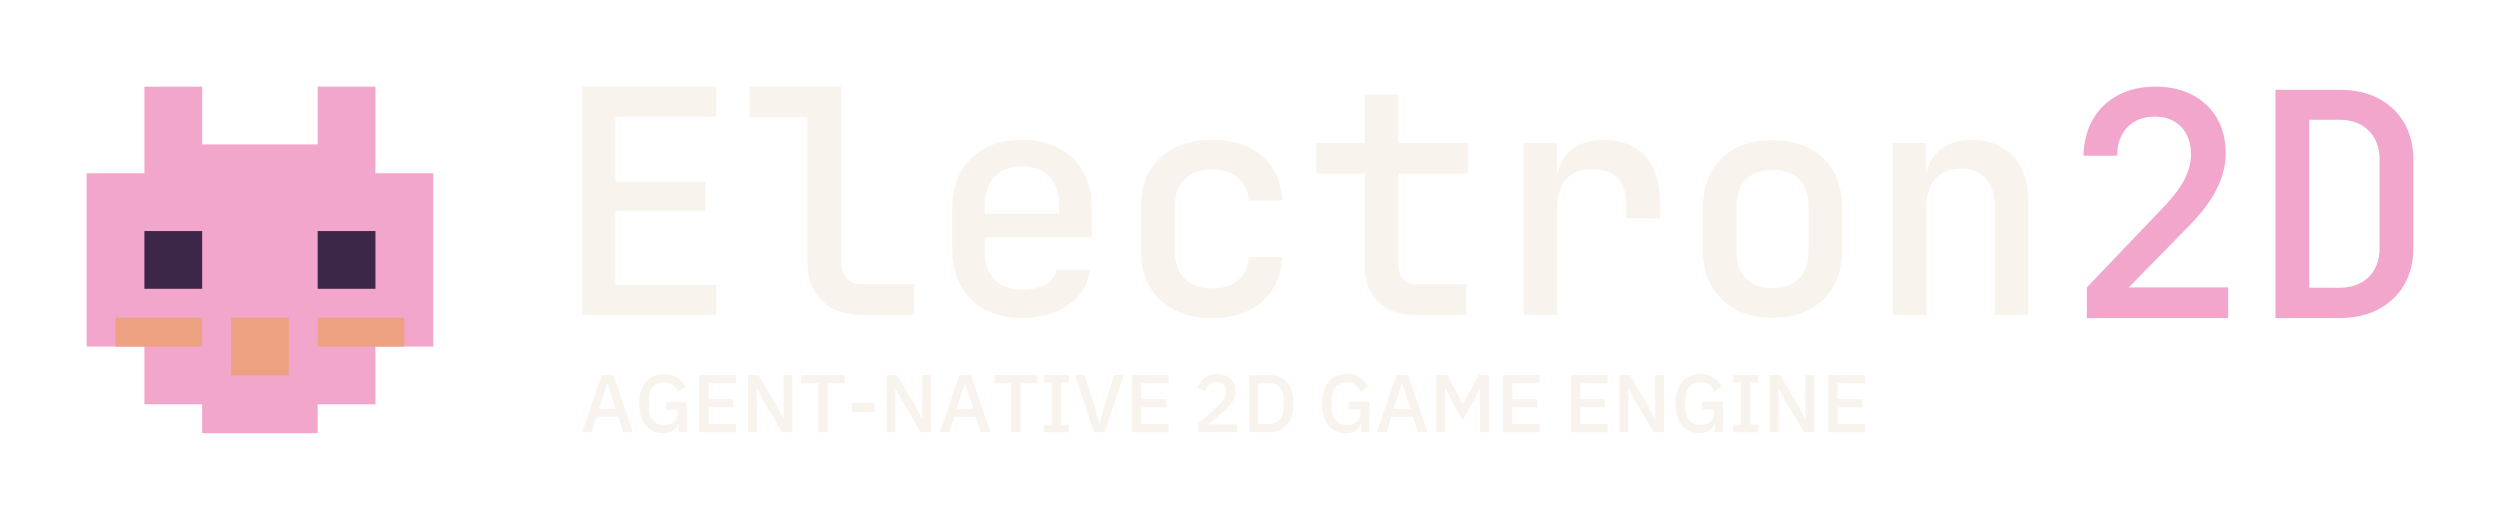
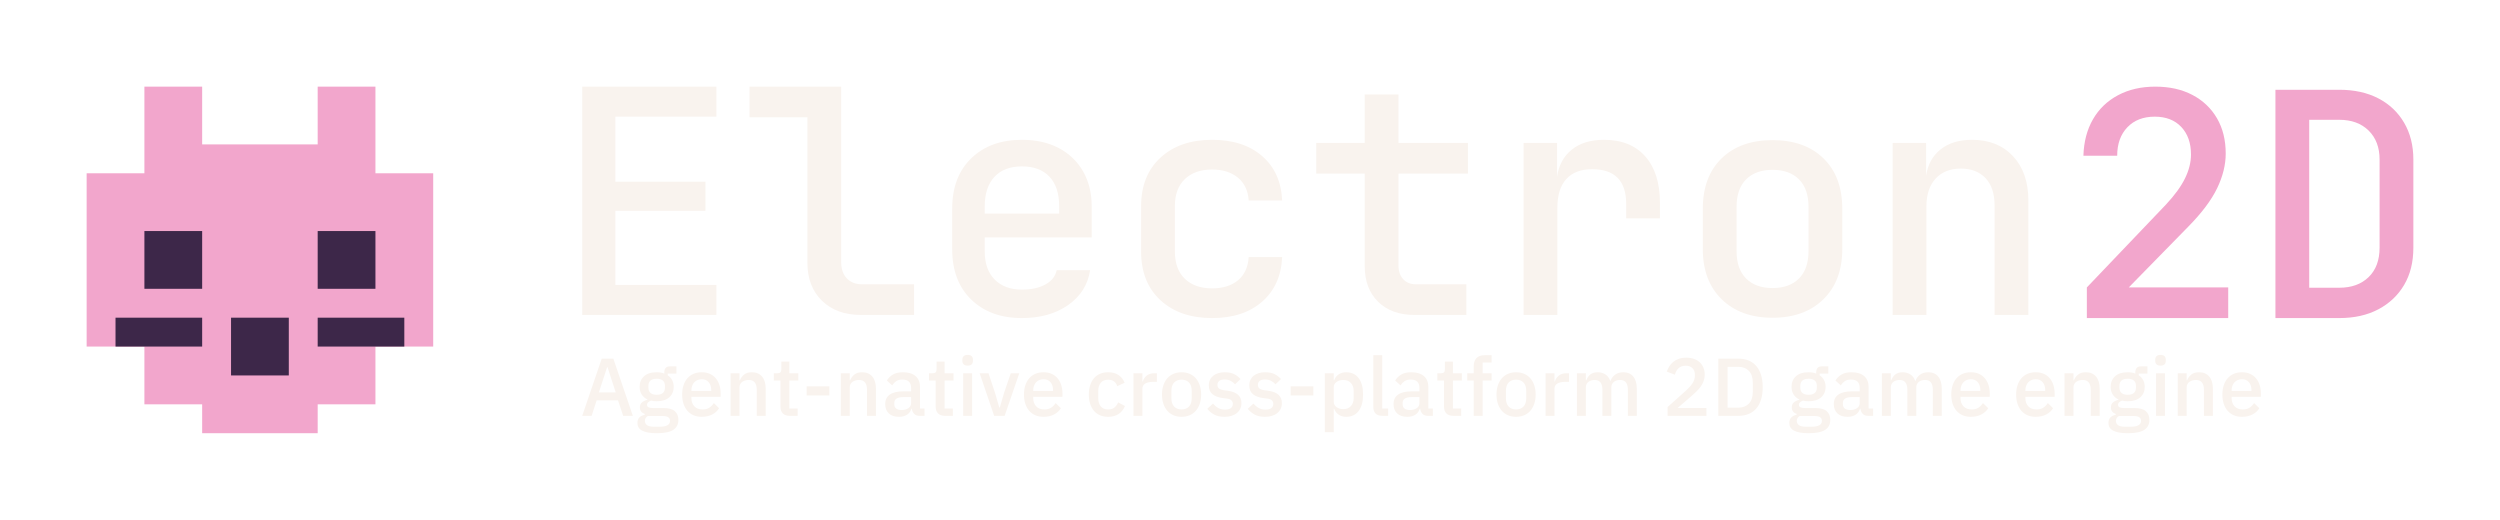
<svg xmlns="http://www.w3.org/2000/svg" width="692.518" height="144.000" viewBox="0 0 692.518 144.000">
  <g transform="translate(8.0 8.0) scale(1.0)">
    <path fill="#F2A6CC" d="M32 16H48V32H80V16H96V40H112V88H96V104H80V112H48V104H32V88H16V40H32Z" />
    <path fill="#3D2749" d="M32 56H48V72H32ZM80 56H96V72H80Z" />
-     <path fill="#EDA181" d="M24 80H48V88H24ZM80 80H104V88H80ZM56 80H72V96H56Z" />
+     <path fill="#3D2749" d="M24 80H48V88H24ZM80 80H104V88H80ZM56 80H72V96H56Z" />
  </g>
  <g transform="translate(153.1365 87.24229)">
    <g fill="#F9F3EE" transform="scale(0.08663328 -0.08663328)">
      <path transform="translate(0 0)" d="M94 0V730H523V634H200V426H488V333H200V96H523V0Z" />
      <path transform="translate(600 0)" d="M385 0Q307 0 260.5 45.5Q214 91 214 167V632H29V730H322V169Q322 136 340.0 117.0Q358 98 389 98H555V0Z" />
      <path transform="translate(1200 0)" d="M300 -10Q199 -10 138.0 49.0Q77 108 77 210V340Q77 442 138.0 501.0Q199 560 300 560Q368 560 418.0 533.5Q468 507 495.5 459.0Q523 411 523 347V248H181V203Q181 145 213.0 113.0Q245 81 300 81Q345 81 375.0 97.5Q405 114 411 143H518Q507 73 447.5 31.5Q388 -10 300 -10ZM181 347V324H419V348Q419 409 388.0 442.0Q357 475 300 475Q243 475 212.0 441.5Q181 408 181 347Z" />
      <path transform="translate(1800 0)" d="M308 -10Q205 -10 143.0 47.0Q81 104 81 203V347Q81 446 143.0 503.0Q205 560 308 560Q408 560 468.0 508.0Q528 456 532 366H425Q422 413 390.5 439.0Q359 465 308 465Q253 465 221.0 434.5Q189 404 189 348V203Q189 146 221.0 115.5Q253 85 308 85Q360 85 391.0 111.0Q422 137 425 185H532Q528 95 468.0 42.5Q408 -10 308 -10Z" />
      <path transform="translate(2400 0)" d="M355 0Q282 0 239.0 42.0Q196 84 196 156V452H41V550H196V705H304V550H526V452H304V157Q304 131 319.0 114.5Q334 98 360 98H521V0Z" />
      <path transform="translate(3000 0)" d="M104 0V550H211V442Q219 497 258.0 528.5Q297 560 361 560Q446 560 493.0 507.0Q540 454 540 358V309H432V355Q432 466 323 466Q269 466 240.5 434.5Q212 403 212 343V0Z" />
      <path transform="translate(3600 0)" d="M300 -9Q198 -9 137.5 50.0Q77 109 77 211V339Q77 442 137.0 500.5Q197 559 300 559Q403 559 463.0 500.5Q523 442 523 339V211Q523 109 462.5 50.0Q402 -9 300 -9ZM300 86Q354 86 384.5 116.5Q415 147 415 204V346Q415 403 384.5 433.5Q354 464 300 464Q246 464 215.5 433.5Q185 403 185 346V204Q185 147 215.5 116.5Q246 86 300 86Z" />
      <path transform="translate(4200 0)" d="M84 0V550H191V445Q199 499 237.5 529.5Q276 560 338 560Q420 560 469.0 507.5Q518 455 518 366V0H410V350Q410 407 381.0 437.5Q352 468 302 468Q251 468 221.5 436.0Q192 404 192 347V0Z" />
    </g>
  </g>
  <g transform="translate(571.142 88.10863)">
    <g fill="#F2A6CC" transform="scale(0.08663328 -0.08663328)">
      <path transform="translate(0 0)" d="M80 0V98L333 363Q375 408 394.0 447.0Q413 486 413 523Q413 578 382.0 611.0Q351 644 297 644Q242 644 209.5 610.0Q177 576 177 519H69Q71 586 99.5 635.5Q128 685 179.5 712.5Q231 740 299 740Q367 740 417.5 713.5Q468 687 496.0 639.0Q524 591 524 526Q524 472 496.5 415.0Q469 358 404 292L214 98H532V0Z" />
      <path transform="translate(600 0)" d="M83 0V730H287Q359 730 412.0 702.5Q465 675 494.5 624.5Q524 574 524 507V225Q524 156 494.5 106.0Q465 56 412.0 28.0Q359 0 287 0ZM191 97H287Q346 97 381.0 131.0Q416 165 416 225V507Q416 565 381.0 599.5Q346 634 287 634H191Z" />
    </g>
  </g>
-   <g transform="translate(160.7808 119.7277)">
+   <g transform="translate(160.7808 115.1898)">
    <g fill="#F9F3EE" transform="scale(0.0226896 -0.0226896)">
      <path transform="translate(0 0)" d="M522 0 459 189H198L137 0H22L260 698H402L640 0ZM331 594H326L225 286H431Z" />
-       <path transform="translate(662 0)" d="M535 106H531Q520 55 471.5 21.5Q423 -12 343 -12Q281 -12 228.0 11.5Q175 35 136.5 80.5Q98 126 76.5 193.5Q55 261 55 349Q55 436 77.0 503.5Q99 571 139.0 617.0Q179 663 235.0 686.5Q291 710 360 710Q454 710 519.0 668.5Q584 627 620 553L528 499Q508 548 466.0 578.5Q424 609 360 609Q277 609 226.5 556.0Q176 503 176 406V292Q176 195 226.5 142.0Q277 89 360 89Q393 89 423.0 97.5Q453 106 475.5 122.5Q498 139 511.5 163.5Q525 188 525 221V275H381V372H634V0H535Z" />
-       <path transform="translate(1367 0)" d="M86 0V698H533V598H199V404H502V304H199V100H533V0Z" />
-       <path transform="translate(1960 0)" d="M274 386 197 534H194V0H86V698H212L440 312L517 164H520V698H628V0H502Z" />
-       <path transform="translate(2674 0)" d="M345 598V0H232V598H24V698H553V598Z" />
-       <path transform="translate(3251 0)" d="M62 249V360H339V249Z" />
-       <path transform="translate(3652 0)" d="M274 386 197 534H194V0H86V698H212L440 312L517 164H520V698H628V0H502Z" />
-       <path transform="translate(4366 0)" d="M522 0 459 189H198L137 0H22L260 698H402L640 0ZM331 594H326L225 286H431Z" />
-       <path transform="translate(5028 0)" d="M345 598V0H232V598H24V698H553V598Z" />
-       <path transform="translate(5605 0)" d="M56 0V92H151V606H56V698H360V606H264V92H360V0Z" />
-       <path transform="translate(6021 0)" d="M247 0 18 698H135L246 353L313 110H317L385 353L496 698H610L378 0Z" />
-       <path transform="translate(6649 0)" d="M86 0V698H533V598H199V404H502V304H199V100H533V0Z" />
-       <path transform="translate(7242 0)" d="" />
-       <path transform="translate(7478 0)" d="M541 0H67V108L290 307Q343 355 371.5 398.5Q400 442 400 490V503Q400 554 369.5 583.0Q339 612 287 612Q258 612 236.5 603.5Q215 595 199.0 580.0Q183 565 172.5 545.0Q162 525 156 502L57 540Q68 573 87.0 603.5Q106 634 135.0 658.0Q164 682 203.5 696.0Q243 710 296 710Q349 710 391.0 694.5Q433 679 461.5 651.5Q490 624 505.0 586.0Q520 548 520 503Q520 461 507.0 425.0Q494 389 471.0 357.0Q448 325 417.5 296.0Q387 267 353 237L189 96H541Z" />
-       <path transform="translate(8078 0)" d="M86 698H333Q400 698 454.5 676.0Q509 654 547.5 610.5Q586 567 607.0 501.5Q628 436 628 349Q628 262 607.0 196.5Q586 131 547.5 87.5Q509 44 454.5 22.0Q400 0 333 0H86ZM333 100Q411 100 459.0 149.0Q507 198 507 293V405Q507 500 459.0 549.0Q411 598 333 598H199V100Z" />
-       <path transform="translate(8761 0)" d="" />
-       <path transform="translate(8997 0)" d="M535 106H531Q520 55 471.5 21.5Q423 -12 343 -12Q281 -12 228.0 11.5Q175 35 136.5 80.5Q98 126 76.5 193.5Q55 261 55 349Q55 436 77.0 503.5Q99 571 139.0 617.0Q179 663 235.0 686.5Q291 710 360 710Q454 710 519.0 668.5Q584 627 620 553L528 499Q508 548 466.0 578.5Q424 609 360 609Q277 609 226.5 556.0Q176 503 176 406V292Q176 195 226.5 142.0Q277 89 360 89Q393 89 423.0 97.5Q453 106 475.5 122.5Q498 139 511.5 163.5Q525 188 525 221V275H381V372H634V0H535Z" />
-       <path transform="translate(9702 0)" d="M522 0 459 189H198L137 0H22L260 698H402L640 0ZM331 594H326L225 286H431Z" />
-       <path transform="translate(10364 0)" d="M620 534H615L560 421L407 142L254 421L199 534H194V0H86V698H220L407 343H413L600 698H728V0H620Z" />
-       <path transform="translate(11178 0)" d="M86 0V698H533V598H199V404H502V304H199V100H533V0Z" />
-       <path transform="translate(11771 0)" d="" />
-       <path transform="translate(12007 0)" d="M86 0V698H533V598H199V404H502V304H199V100H533V0Z" />
-       <path transform="translate(12600 0)" d="M274 386 197 534H194V0H86V698H212L440 312L517 164H520V698H628V0H502Z" />
-       <path transform="translate(13314 0)" d="M535 106H531Q520 55 471.5 21.5Q423 -12 343 -12Q281 -12 228.0 11.5Q175 35 136.5 80.5Q98 126 76.5 193.5Q55 261 55 349Q55 436 77.0 503.5Q99 571 139.0 617.0Q179 663 235.0 686.5Q291 710 360 710Q454 710 519.0 668.5Q584 627 620 553L528 499Q508 548 466.0 578.5Q424 609 360 609Q277 609 226.5 556.0Q176 503 176 406V292Q176 195 226.5 142.0Q277 89 360 89Q393 89 423.0 97.5Q453 106 475.5 122.5Q498 139 511.5 163.5Q525 188 525 221V275H381V372H634V0H535Z" />
-       <path transform="translate(14019 0)" d="M56 0V92H151V606H56V698H360V606H264V92H360V0Z" />
-       <path transform="translate(14435 0)" d="M274 386 197 534H194V0H86V698H212L440 312L517 164H520V698H628V0H502Z" />
-       <path transform="translate(15149 0)" d="M86 0V698H533V598H199V404H502V304H199V100H533V0Z" />
+       <path transform="translate(662 0)" d="M534 -49Q534 -130 472.0 -171.0Q410 -212 270 -212Q206 -212 161.5 -203.5Q117 -195 88.5 -179.0Q60 -163 47.0 -140.0Q34 -117 34 -87Q34 -44 57.5 -20.0Q81 4 123 13V24Q64 43 64 104Q64 144 91.0 165.5Q118 187 156 196V200Q110 222 85.5 261.5Q61 301 61 354Q61 434 114.5 483.0Q168 532 268 532Q323 532 362 516V530Q362 565 378.5 584.5Q395 604 430 604H510V516H404V495Q439 472 458.0 435.5Q477 399 477 354Q477 275 423.0 226.5Q369 178 269 178Q231 178 201 186Q181 179 166.0 166.5Q151 154 151 134Q151 113 170.0 104.0Q189 95 224 95H352Q448 95 491.0 56.5Q534 18 534 -49ZM432 -61Q432 -34 411.5 -18.0Q391 -2 337 -2H161Q125 -23 125 -62Q125 -94 150.5 -113.5Q176 -133 237 -133H305Q432 -133 432 -61ZM269 257Q317 257 343.5 278.5Q370 300 370 345V365Q370 410 343.5 431.5Q317 453 269 453Q221 453 194.5 431.5Q168 410 168 365V345Q168 300 194.5 278.5Q221 257 269 257Z" />
+       <path transform="translate(1199 0)" d="M282 -12Q226 -12 182.0 7.0Q138 26 107.0 61.5Q76 97 59.5 147.5Q43 198 43 260Q43 322 59.5 372.5Q76 423 107.0 458.5Q138 494 182.0 513.0Q226 532 282 532Q339 532 382.5 512.0Q426 492 455.0 456.5Q484 421 498.5 374.0Q513 327 513 273V232H156V215Q156 155 191.5 116.5Q227 78 293 78Q341 78 374.0 99.0Q407 120 430 156L494 93Q465 45 410.0 16.5Q355 -12 282 -12ZM282 447Q254 447 230.5 437.0Q207 427 190.5 409.0Q174 391 165.0 366.0Q156 341 156 311V304H398V314Q398 374 367.0 410.5Q336 447 282 447Z" />
+       <path transform="translate(1755 0)" d="M78 0V520H187V434H192Q209 476 243.5 504.0Q278 532 338 532Q418 532 462.5 479.5Q507 427 507 330V0H398V316Q398 438 300 438Q279 438 258.5 432.5Q238 427 222.0 416.0Q206 405 196.5 388.0Q187 371 187 348V0Z" />
+       <path transform="translate(2335 0)" d="M222 0Q165 0 136.0 29.5Q107 59 107 113V431H26V520H70Q97 520 107.5 532.0Q118 544 118 571V662H216V520H325V431H216V89H317V0Z" />
+       <path transform="translate(2700 0)" d="M62 249V360H339V249Z" />
+       <path transform="translate(3101 0)" d="M78 0V520H187V434H192Q209 476 243.5 504.0Q278 532 338 532Q418 532 462.5 479.5Q507 427 507 330V0H398V316Q398 438 300 438Q279 438 258.5 432.5Q238 427 222.0 416.0Q206 405 196.5 388.0Q187 371 187 348V0Z" />
+       <path transform="translate(3681 0)" d="M459 0Q416 0 393.0 24.5Q370 49 365 87H360Q345 38 305.0 13.0Q265 -12 208 -12Q127 -12 83.5 30.0Q40 72 40 143Q40 221 96.5 260.0Q153 299 262 299H356V343Q356 391 330.0 417.0Q304 443 249 443Q203 443 174.0 423.0Q145 403 125 372L60 431Q86 475 133.0 503.5Q180 532 256 532Q357 532 411.0 485.0Q465 438 465 350V89H520V0ZM239 71Q290 71 323.0 93.5Q356 116 356 154V229H264Q151 229 151 159V141Q151 106 174.5 88.5Q198 71 239 71Z" />
+       <path transform="translate(4230 0)" d="M222 0Q165 0 136.0 29.5Q107 59 107 113V431H26V520H70Q97 520 107.5 532.0Q118 544 118 571V662H216V520H325V431H216V89H317V0Z" />
+       <path transform="translate(4595 0)" d="M133 613Q99 613 83.5 629.0Q68 645 68 670V687Q68 712 83.5 728.0Q99 744 133 744Q167 744 182.0 728.0Q197 712 197 687V670Q197 645 182.0 629.0Q167 613 133 613ZM78 520H187V0H78Z" />
+       <path transform="translate(4860 0)" d="M191 0 14 520H122L201 283L254 101H260L313 283L394 520H498L319 0Z" />
+       <path transform="translate(5372 0)" d="M282 -12Q226 -12 182.0 7.0Q138 26 107.0 61.5Q76 97 59.5 147.5Q43 198 43 260Q43 322 59.5 372.5Q76 423 107.0 458.5Q138 494 182.0 513.0Q226 532 282 532Q339 532 382.5 512.0Q426 492 455.0 456.5Q484 421 498.5 374.0Q513 327 513 273V232H156V215Q156 155 191.5 116.5Q227 78 293 78Q341 78 374.0 99.0Q407 120 430 156L494 93Q465 45 410.0 16.5Q355 -12 282 -12ZM282 447Q254 447 230.5 437.0Q207 427 190.5 409.0Q174 391 165.0 366.0Q156 341 156 311V304H398V314Q398 374 367.0 410.5Q336 447 282 447Z" />
+       <path transform="translate(5928 0)" d="" />
+       <path transform="translate(6164 0)" d="M279 -12Q223 -12 179.0 7.0Q135 26 105.0 61.5Q75 97 59.0 147.5Q43 198 43 260Q43 322 59.0 372.5Q75 423 105.0 458.5Q135 494 179.0 513.0Q223 532 279 532Q357 532 407.0 497.0Q457 462 480 404L390 362Q379 398 351.5 419.5Q324 441 279 441Q219 441 188.5 403.5Q158 366 158 306V213Q158 153 188.5 115.5Q219 78 279 78Q327 78 355.5 101.5Q384 125 401 164L484 120Q458 56 406.0 22.0Q354 -12 279 -12Z" />
+       <path transform="translate(6674 0)" d="M78 0V520H187V420H192Q203 460 238.0 490.0Q273 520 335 520H364V415H321Q256 415 221.5 394.0Q187 373 187 332V0Z" />
+       <path transform="translate(7057 0)" d="M282 -12Q228 -12 183.5 7.0Q139 26 108.0 61.5Q77 97 60.0 147.5Q43 198 43 260Q43 322 60.0 372.5Q77 423 108.0 458.5Q139 494 183.5 513.0Q228 532 282 532Q336 532 380.5 513.0Q425 494 456.0 458.5Q487 423 504.0 372.5Q521 322 521 260Q521 198 504.0 147.5Q487 97 456.0 61.5Q425 26 380.5 7.0Q336 -12 282 -12ZM282 78Q338 78 372.0 112.5Q406 147 406 216V304Q406 373 372.0 407.5Q338 442 282 442Q226 442 192.0 407.5Q158 373 158 304V216Q158 147 192.0 112.5Q226 78 282 78Z" />
+       <path transform="translate(7621 0)" d="M243 -12Q169 -12 119.0 14.0Q69 40 32 86L102 150Q131 115 166.5 95.5Q202 76 249 76Q297 76 320.5 94.5Q344 113 344 146Q344 171 327.5 188.5Q311 206 270 211L222 217Q142 227 96.5 263.5Q51 300 51 372Q51 410 65.0 439.5Q79 469 104.5 489.5Q130 510 165.5 521.0Q201 532 244 532Q314 532 358.5 510.0Q403 488 438 449L371 385Q351 409 318.5 426.5Q286 444 244 444Q199 444 177.5 426.0Q156 408 156 379Q156 349 175.0 334.0Q194 319 236 312L284 306Q370 293 409.5 255.5Q449 218 449 155Q449 117 434.5 86.5Q420 56 393.0 34.0Q366 12 328.0 0.0Q290 -12 243 -12Z" />
+       <path transform="translate(8115 0)" d="M243 -12Q169 -12 119.0 14.0Q69 40 32 86L102 150Q131 115 166.5 95.5Q202 76 249 76Q297 76 320.5 94.5Q344 113 344 146Q344 171 327.5 188.5Q311 206 270 211L222 217Q142 227 96.5 263.5Q51 300 51 372Q51 410 65.0 439.5Q79 469 104.5 489.5Q130 510 165.5 521.0Q201 532 244 532Q314 532 358.5 510.0Q403 488 438 449L371 385Q351 409 318.5 426.5Q286 444 244 444Q199 444 177.5 426.0Q156 408 156 379Q156 349 175.0 334.0Q194 319 236 312L284 306Q370 293 409.5 255.5Q449 218 449 155Q449 117 434.5 86.5Q420 56 393.0 34.0Q366 12 328.0 0.0Q290 -12 243 -12Z" />
+       <path transform="translate(8609 0)" d="M62 249V360H339V249Z" />
+       <path transform="translate(9010 0)" d="M78 520H187V434H192Q209 481 247.5 506.5Q286 532 338 532Q437 532 491.0 460.5Q545 389 545 260Q545 131 491.0 59.5Q437 -12 338 -12Q286 -12 247.5 14.0Q209 40 192 86H187V-200H78ZM305 82Q362 82 396.0 118.5Q430 155 430 215V305Q430 365 396.0 401.5Q362 438 305 438Q255 438 221.0 413.5Q187 389 187 349V171Q187 131 221.0 106.5Q255 82 305 82Z" />
+       <path transform="translate(9602 0)" d="M189 0Q133 0 105.5 28.5Q78 57 78 108V740H187V89H259V0Z" />
+       <path transform="translate(9887 0)" d="M459 0Q416 0 393.0 24.5Q370 49 365 87H360Q345 38 305.0 13.0Q265 -12 208 -12Q127 -12 83.5 30.0Q40 72 40 143Q40 221 96.5 260.0Q153 299 262 299H356V343Q356 391 330.0 417.0Q304 443 249 443Q203 443 174.0 423.0Q145 403 125 372L60 431Q86 475 133.0 503.5Q180 532 256 532Q357 532 411.0 485.0Q465 438 465 350V89H520V0ZM239 71Q290 71 323.0 93.5Q356 116 356 154V229H264Q151 229 151 159V141Q151 106 174.5 88.5Q198 71 239 71Z" />
+       <path transform="translate(10436 0)" d="M222 0Q165 0 136.0 29.5Q107 59 107 113V431H26V520H70Q97 520 107.5 532.0Q118 544 118 571V662H216V520H325V431H216V89H317V0Z" />
+       <path transform="translate(10801 0)" d="M105 431H26V520H105V606Q105 669 138.0 704.5Q171 740 237 740H323V651H214V520H323V431H214V0H105Z" />
+       <path transform="translate(11141 0)" d="M282 -12Q228 -12 183.5 7.0Q139 26 108.0 61.5Q77 97 60.0 147.5Q43 198 43 260Q43 322 60.0 372.5Q77 423 108.0 458.5Q139 494 183.5 513.0Q228 532 282 532Q336 532 380.5 513.0Q425 494 456.0 458.5Q487 423 504.0 372.5Q521 322 521 260Q521 198 504.0 147.5Q487 97 456.0 61.5Q425 26 380.5 7.0Q336 -12 282 -12ZM282 78Q338 78 372.0 112.5Q406 147 406 216V304Q406 373 372.0 407.5Q338 442 282 442Q226 442 192.0 407.5Q158 373 158 304V216Q158 147 192.0 112.5Q226 78 282 78Z" />
+       <path transform="translate(11705 0)" d="M78 0V520H187V420H192Q203 460 238.0 490.0Q273 520 335 520H364V415H321Q256 415 221.5 394.0Q187 373 187 332V0Z" />
+       <path transform="translate(12088 0)" d="M78 0V520H187V434H192Q200 454 211.5 472.0Q223 490 239.5 503.5Q256 517 278.5 524.5Q301 532 331 532Q384 532 425.0 506.0Q466 480 485 426H488Q502 470 542.0 501.0Q582 532 645 532Q723 532 766.0 479.5Q809 427 809 330V0H700V317Q700 377 677.0 407.5Q654 438 604 438Q583 438 564.0 432.5Q545 427 530.5 416.0Q516 405 507.0 388.0Q498 371 498 349V0H389V317Q389 438 294 438Q274 438 254.5 432.5Q235 427 220.0 416.0Q205 405 196.0 388.0Q187 371 187 349V0Z" />
+       <path transform="translate(12970 0)" d="" />
+       <path transform="translate(13206 0)" d="M541 0H67V108L290 307Q343 355 371.5 398.5Q400 442 400 490V503Q400 554 369.5 583.0Q339 612 287 612Q258 612 236.5 603.5Q215 595 199.0 580.0Q183 565 172.5 545.0Q162 525 156 502L57 540Q68 573 87.0 603.5Q106 634 135.0 658.0Q164 682 203.5 696.0Q243 710 296 710Q349 710 391.0 694.5Q433 679 461.5 651.5Q490 624 505.0 586.0Q520 548 520 503Q520 461 507.0 425.0Q494 389 471.0 357.0Q448 325 417.5 296.0Q387 267 353 237L189 96H541Z" />
+       <path transform="translate(13806 0)" d="M86 698H333Q400 698 454.5 676.0Q509 654 547.5 610.5Q586 567 607.0 501.5Q628 436 628 349Q628 262 607.0 196.5Q586 131 547.5 87.5Q509 44 454.5 22.0Q400 0 333 0H86ZM333 100Q411 100 459.0 149.0Q507 198 507 293V405Q507 500 459.0 549.0Q411 598 333 598H199V100Z" />
+       <path transform="translate(14489 0)" d="" />
+       <path transform="translate(14725 0)" d="M534 -49Q534 -130 472.0 -171.0Q410 -212 270 -212Q206 -212 161.5 -203.5Q117 -195 88.5 -179.0Q60 -163 47.0 -140.0Q34 -117 34 -87Q34 -44 57.5 -20.0Q81 4 123 13V24Q64 43 64 104Q64 144 91.0 165.5Q118 187 156 196V200Q110 222 85.5 261.5Q61 301 61 354Q61 434 114.5 483.0Q168 532 268 532Q323 532 362 516V530Q362 565 378.5 584.5Q395 604 430 604H510V516H404V495Q439 472 458.0 435.5Q477 399 477 354Q477 275 423.0 226.5Q369 178 269 178Q231 178 201 186Q181 179 166.0 166.5Q151 154 151 134Q151 113 170.0 104.0Q189 95 224 95H352Q448 95 491.0 56.5Q534 18 534 -49ZM432 -61Q432 -34 411.5 -18.0Q391 -2 337 -2H161Q125 -23 125 -62Q125 -94 150.5 -113.5Q176 -133 237 -133H305Q432 -133 432 -61ZM269 257Q317 257 343.5 278.5Q370 300 370 345V365Q370 410 343.5 431.5Q317 453 269 453Q221 453 194.5 431.5Q168 410 168 365V345Q168 300 194.5 278.5Q221 257 269 257Z" />
+       <path transform="translate(15262 0)" d="M459 0Q416 0 393.0 24.5Q370 49 365 87H360Q345 38 305.0 13.0Q265 -12 208 -12Q127 -12 83.5 30.0Q40 72 40 143Q40 221 96.5 260.0Q153 299 262 299H356V343Q356 391 330.0 417.0Q304 443 249 443Q203 443 174.0 423.0Q145 403 125 372L60 431Q86 475 133.0 503.5Q180 532 256 532Q357 532 411.0 485.0Q465 438 465 350V89H520V0ZM239 71Q290 71 323.0 93.5Q356 116 356 154V229H264Q151 229 151 159V141Q151 106 174.5 88.5Q198 71 239 71Z" />
+       <path transform="translate(15811 0)" d="M78 0V520H187V434H192Q200 454 211.5 472.0Q223 490 239.5 503.5Q256 517 278.5 524.5Q301 532 331 532Q384 532 425.0 506.0Q466 480 485 426H488Q502 470 542.0 501.0Q582 532 645 532Q723 532 766.0 479.5Q809 427 809 330V0H700V317Q700 377 677.0 407.5Q654 438 604 438Q583 438 564.0 432.5Q545 427 530.5 416.0Q516 405 507.0 388.0Q498 371 498 349V0H389V317Q389 438 294 438Q274 438 254.5 432.5Q235 427 220.0 416.0Q205 405 196.0 388.0Q187 371 187 349V0Z" />
+       <path transform="translate(16693 0)" d="M282 -12Q226 -12 182.0 7.0Q138 26 107.0 61.5Q76 97 59.5 147.5Q43 198 43 260Q43 322 59.5 372.5Q76 423 107.0 458.5Q138 494 182.0 513.0Q226 532 282 532Q339 532 382.5 512.0Q426 492 455.0 456.5Q484 421 498.5 374.0Q513 327 513 273V232H156V215Q156 155 191.5 116.5Q227 78 293 78Q341 78 374.0 99.0Q407 120 430 156L494 93Q465 45 410.0 16.5Q355 -12 282 -12ZM282 447Q254 447 230.5 437.0Q207 427 190.5 409.0Q174 391 165.0 366.0Q156 341 156 311V304H398V314Q398 374 367.0 410.5Q336 447 282 447Z" />
+       <path transform="translate(17249 0)" d="" />
+       <path transform="translate(17485 0)" d="M282 -12Q226 -12 182.0 7.0Q138 26 107.0 61.5Q76 97 59.5 147.5Q43 198 43 260Q43 322 59.5 372.5Q76 423 107.0 458.5Q138 494 182.0 513.0Q226 532 282 532Q339 532 382.5 512.0Q426 492 455.0 456.5Q484 421 498.5 374.0Q513 327 513 273V232H156V215Q156 155 191.5 116.5Q227 78 293 78Q341 78 374.0 99.0Q407 120 430 156L494 93Q465 45 410.0 16.5Q355 -12 282 -12ZM282 447Q254 447 230.5 437.0Q207 427 190.5 409.0Q174 391 165.0 366.0Q156 341 156 311V304H398V314Q398 374 367.0 410.5Q336 447 282 447Z" />
+       <path transform="translate(18041 0)" d="M78 0V520H187V434H192Q209 476 243.5 504.0Q278 532 338 532Q418 532 462.5 479.5Q507 427 507 330V0H398V316Q398 438 300 438Q279 438 258.5 432.5Q238 427 222.0 416.0Q206 405 196.5 388.0Q187 371 187 348V0Z" />
+       <path transform="translate(18621 0)" d="M534 -49Q534 -130 472.0 -171.0Q410 -212 270 -212Q206 -212 161.5 -203.5Q117 -195 88.5 -179.0Q60 -163 47.0 -140.0Q34 -117 34 -87Q34 -44 57.5 -20.0Q81 4 123 13V24Q64 43 64 104Q64 144 91.0 165.5Q118 187 156 196V200Q110 222 85.5 261.5Q61 301 61 354Q61 434 114.5 483.0Q168 532 268 532Q323 532 362 516V530Q362 565 378.5 584.5Q395 604 430 604H510V516H404V495Q439 472 458.0 435.5Q477 399 477 354Q477 275 423.0 226.5Q369 178 269 178Q231 178 201 186Q181 179 166.0 166.5Q151 154 151 134Q151 113 170.0 104.0Q189 95 224 95H352Q448 95 491.0 56.5Q534 18 534 -49ZM432 -61Q432 -34 411.5 -18.0Q391 -2 337 -2H161Q125 -23 125 -62Q125 -94 150.5 -113.5Q176 -133 237 -133H305Q432 -133 432 -61ZM269 257Q317 257 343.5 278.5Q370 300 370 345V365Q370 410 343.5 431.5Q317 453 269 453Q221 453 194.5 431.5Q168 410 168 365V345Q168 300 194.5 278.5Q221 257 269 257Z" />
+       <path transform="translate(19158 0)" d="M133 613Q99 613 83.5 629.0Q68 645 68 670V687Q68 712 83.5 728.0Q99 744 133 744Q167 744 182.0 728.0Q197 712 197 687V670Q197 645 182.0 629.0Q167 613 133 613ZM78 520H187V0H78Z" />
+       <path transform="translate(19423 0)" d="M78 0V520H187V434H192Q209 476 243.5 504.0Q278 532 338 532Q418 532 462.5 479.5Q507 427 507 330V0H398V316Q398 438 300 438Q279 438 258.5 432.5Q238 427 222.0 416.0Q206 405 196.5 388.0Q187 371 187 348V0Z" />
+       <path transform="translate(20003 0)" d="M282 -12Q226 -12 182.0 7.0Q138 26 107.0 61.5Q76 97 59.5 147.5Q43 198 43 260Q43 322 59.5 372.5Q76 423 107.0 458.5Q138 494 182.0 513.0Q226 532 282 532Q339 532 382.5 512.0Q426 492 455.0 456.5Q484 421 498.5 374.0Q513 327 513 273V232H156V215Q156 155 191.5 116.5Q227 78 293 78Q341 78 374.0 99.0Q407 120 430 156L494 93Q465 45 410.0 16.5Q355 -12 282 -12ZM282 447Q254 447 230.5 437.0Q207 427 190.5 409.0Q174 391 165.0 366.0Q156 341 156 311V304H398V314Q398 374 367.0 410.5Q336 447 282 447Z" />
    </g>
  </g>
</svg>
